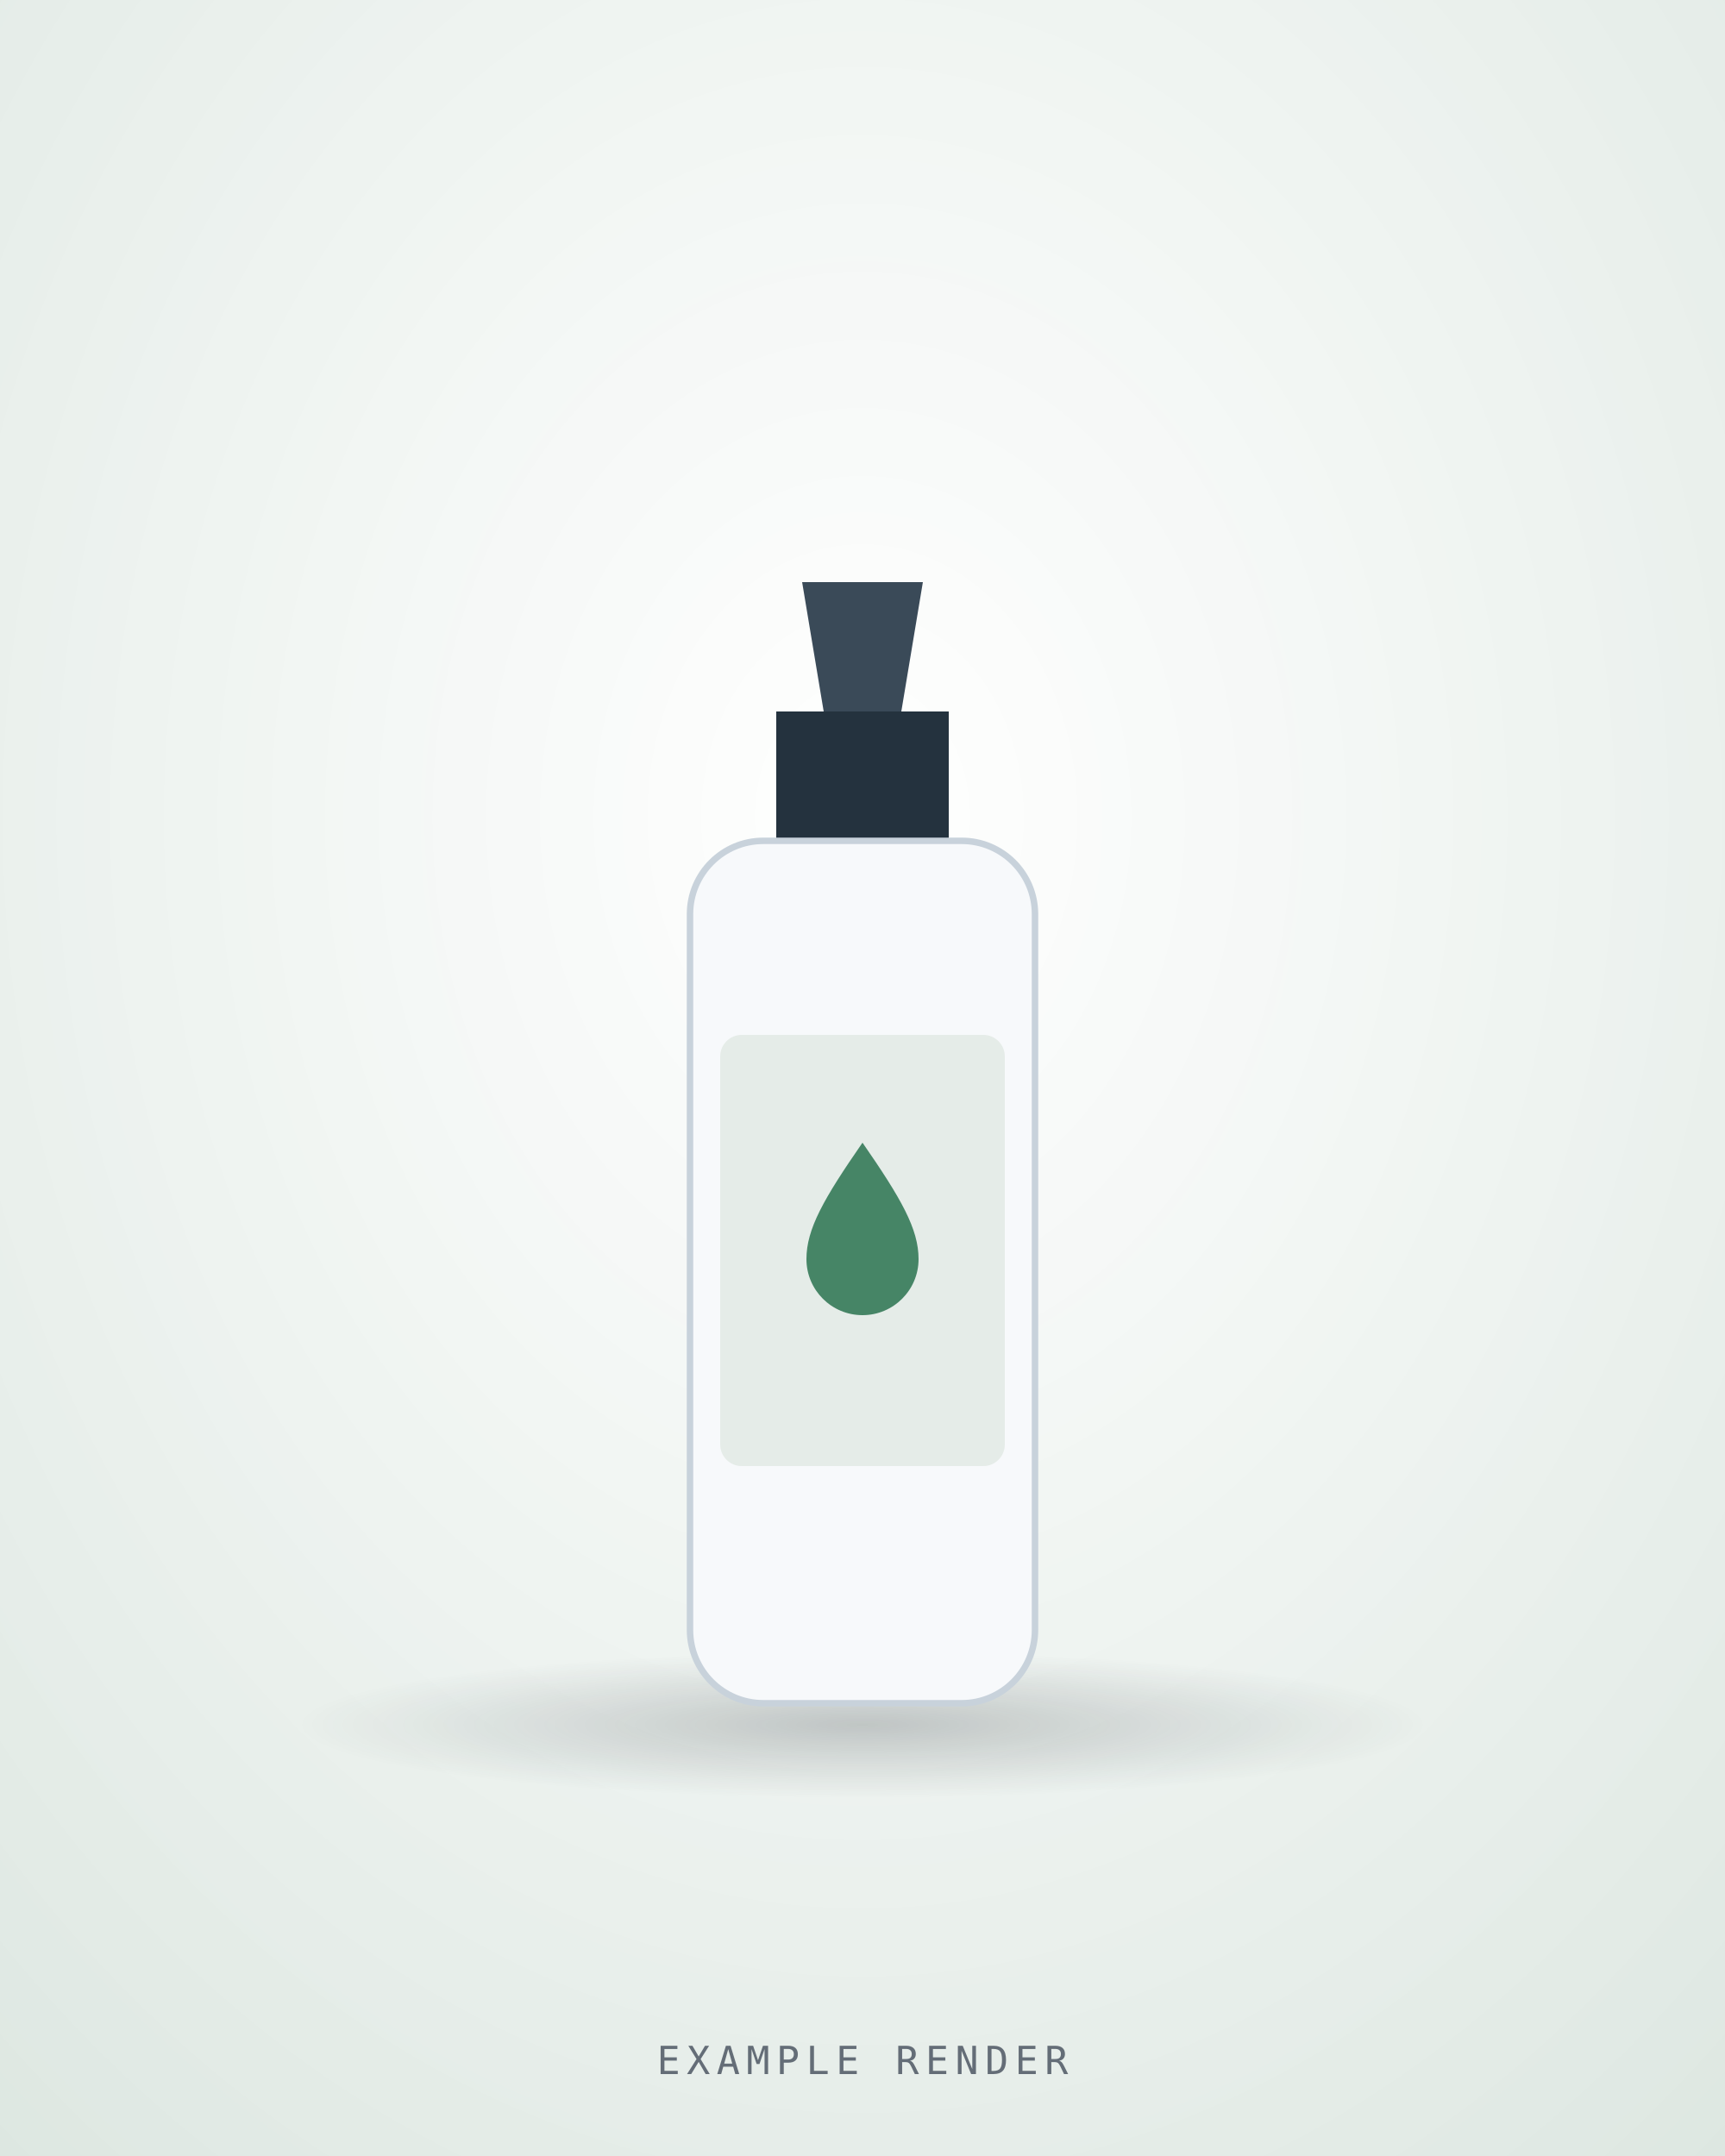
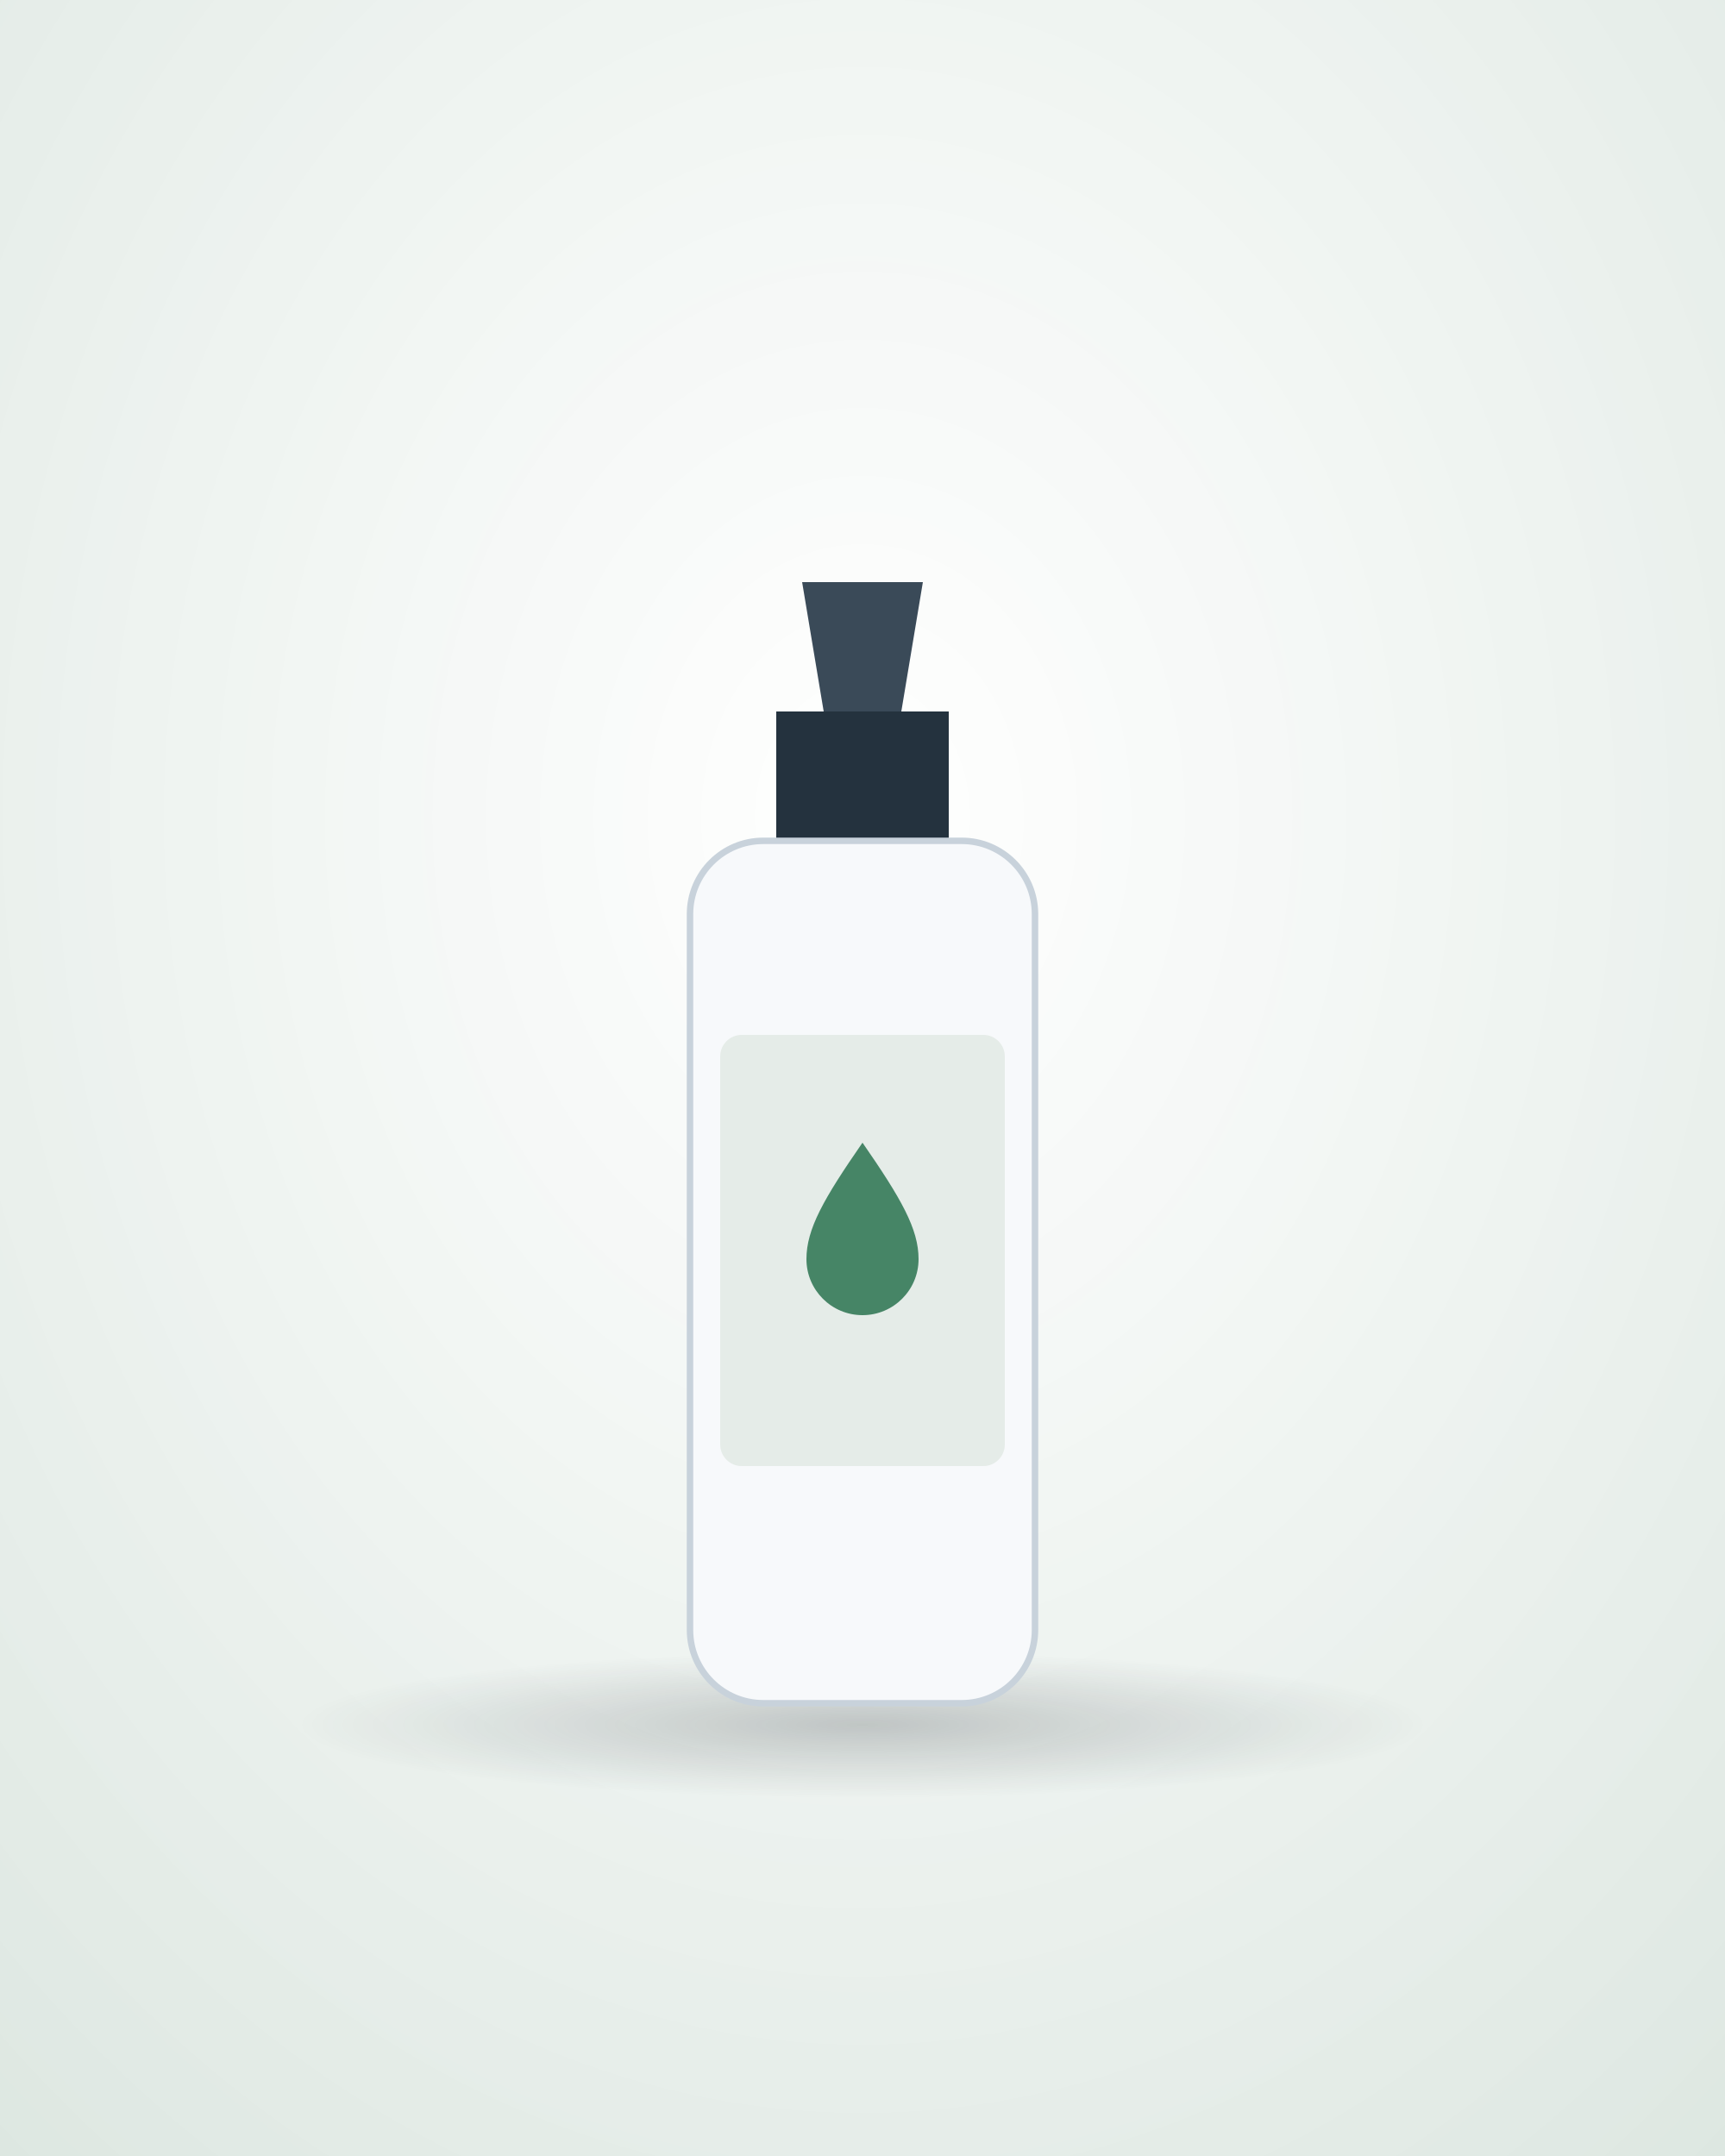
<svg xmlns="http://www.w3.org/2000/svg" viewBox="0 0 800 1000">
  <defs>
    <radialGradient id="bg" cx=".5" cy=".38" r=".8">
      <stop offset="0" stop-color="#fff" stop-opacity=".9" />
      <stop offset="1" stop-color="#DDE7E1" />
    </radialGradient>
    <radialGradient id="sh" cx=".5" cy=".5" r=".5">
      <stop offset="0" stop-color="#1d242b" stop-opacity=".22" />
      <stop offset="1" stop-color="#1d242b" stop-opacity="0" />
    </radialGradient>
    <linearGradient id="gl" x1="0" y1="0" x2="1" y2="1">
      <stop offset="0" stop-color="#fff" stop-opacity=".95" />
      <stop offset="1" stop-color="#fff" stop-opacity=".35" />
    </linearGradient>
  </defs>
  <rect width="800" height="1000" fill="url(#bg)" />
  <ellipse cx="400" cy="800" rx="260" ry="34" fill="url(#sh)" />
  <path d="M360 330h80v60h-80z" fill="#24323E" />
  <path d="M372 270h56l-10 60h-36z" fill="#3a4a58" />
  <rect x="320" y="390" width="160" height="400" rx="34" fill="#f7f9fb" stroke="#c8d2db" stroke-width="3" />
  <rect x="334" y="480" width="132" height="200" rx="10" fill="#E5ECE8" />
  <path d="M400 530c18 26 26 40 26 54a26 26 0 0 1-52 0c0-14 8-28 26-54z" fill="#1E6B46" opacity=".8" />
-   <text x="400" y="962" text-anchor="middle" font-family="IBM Plex Mono,monospace" font-size="18" letter-spacing="3" fill="#646D77">EXAMPLE RENDER</text>
+   <text x="400" y="962" text-anchor="middle" font-family="IBM Plex Mono,monospace" font-size="18" letter-spacing="3" fill="#646D77" />
</svg>
